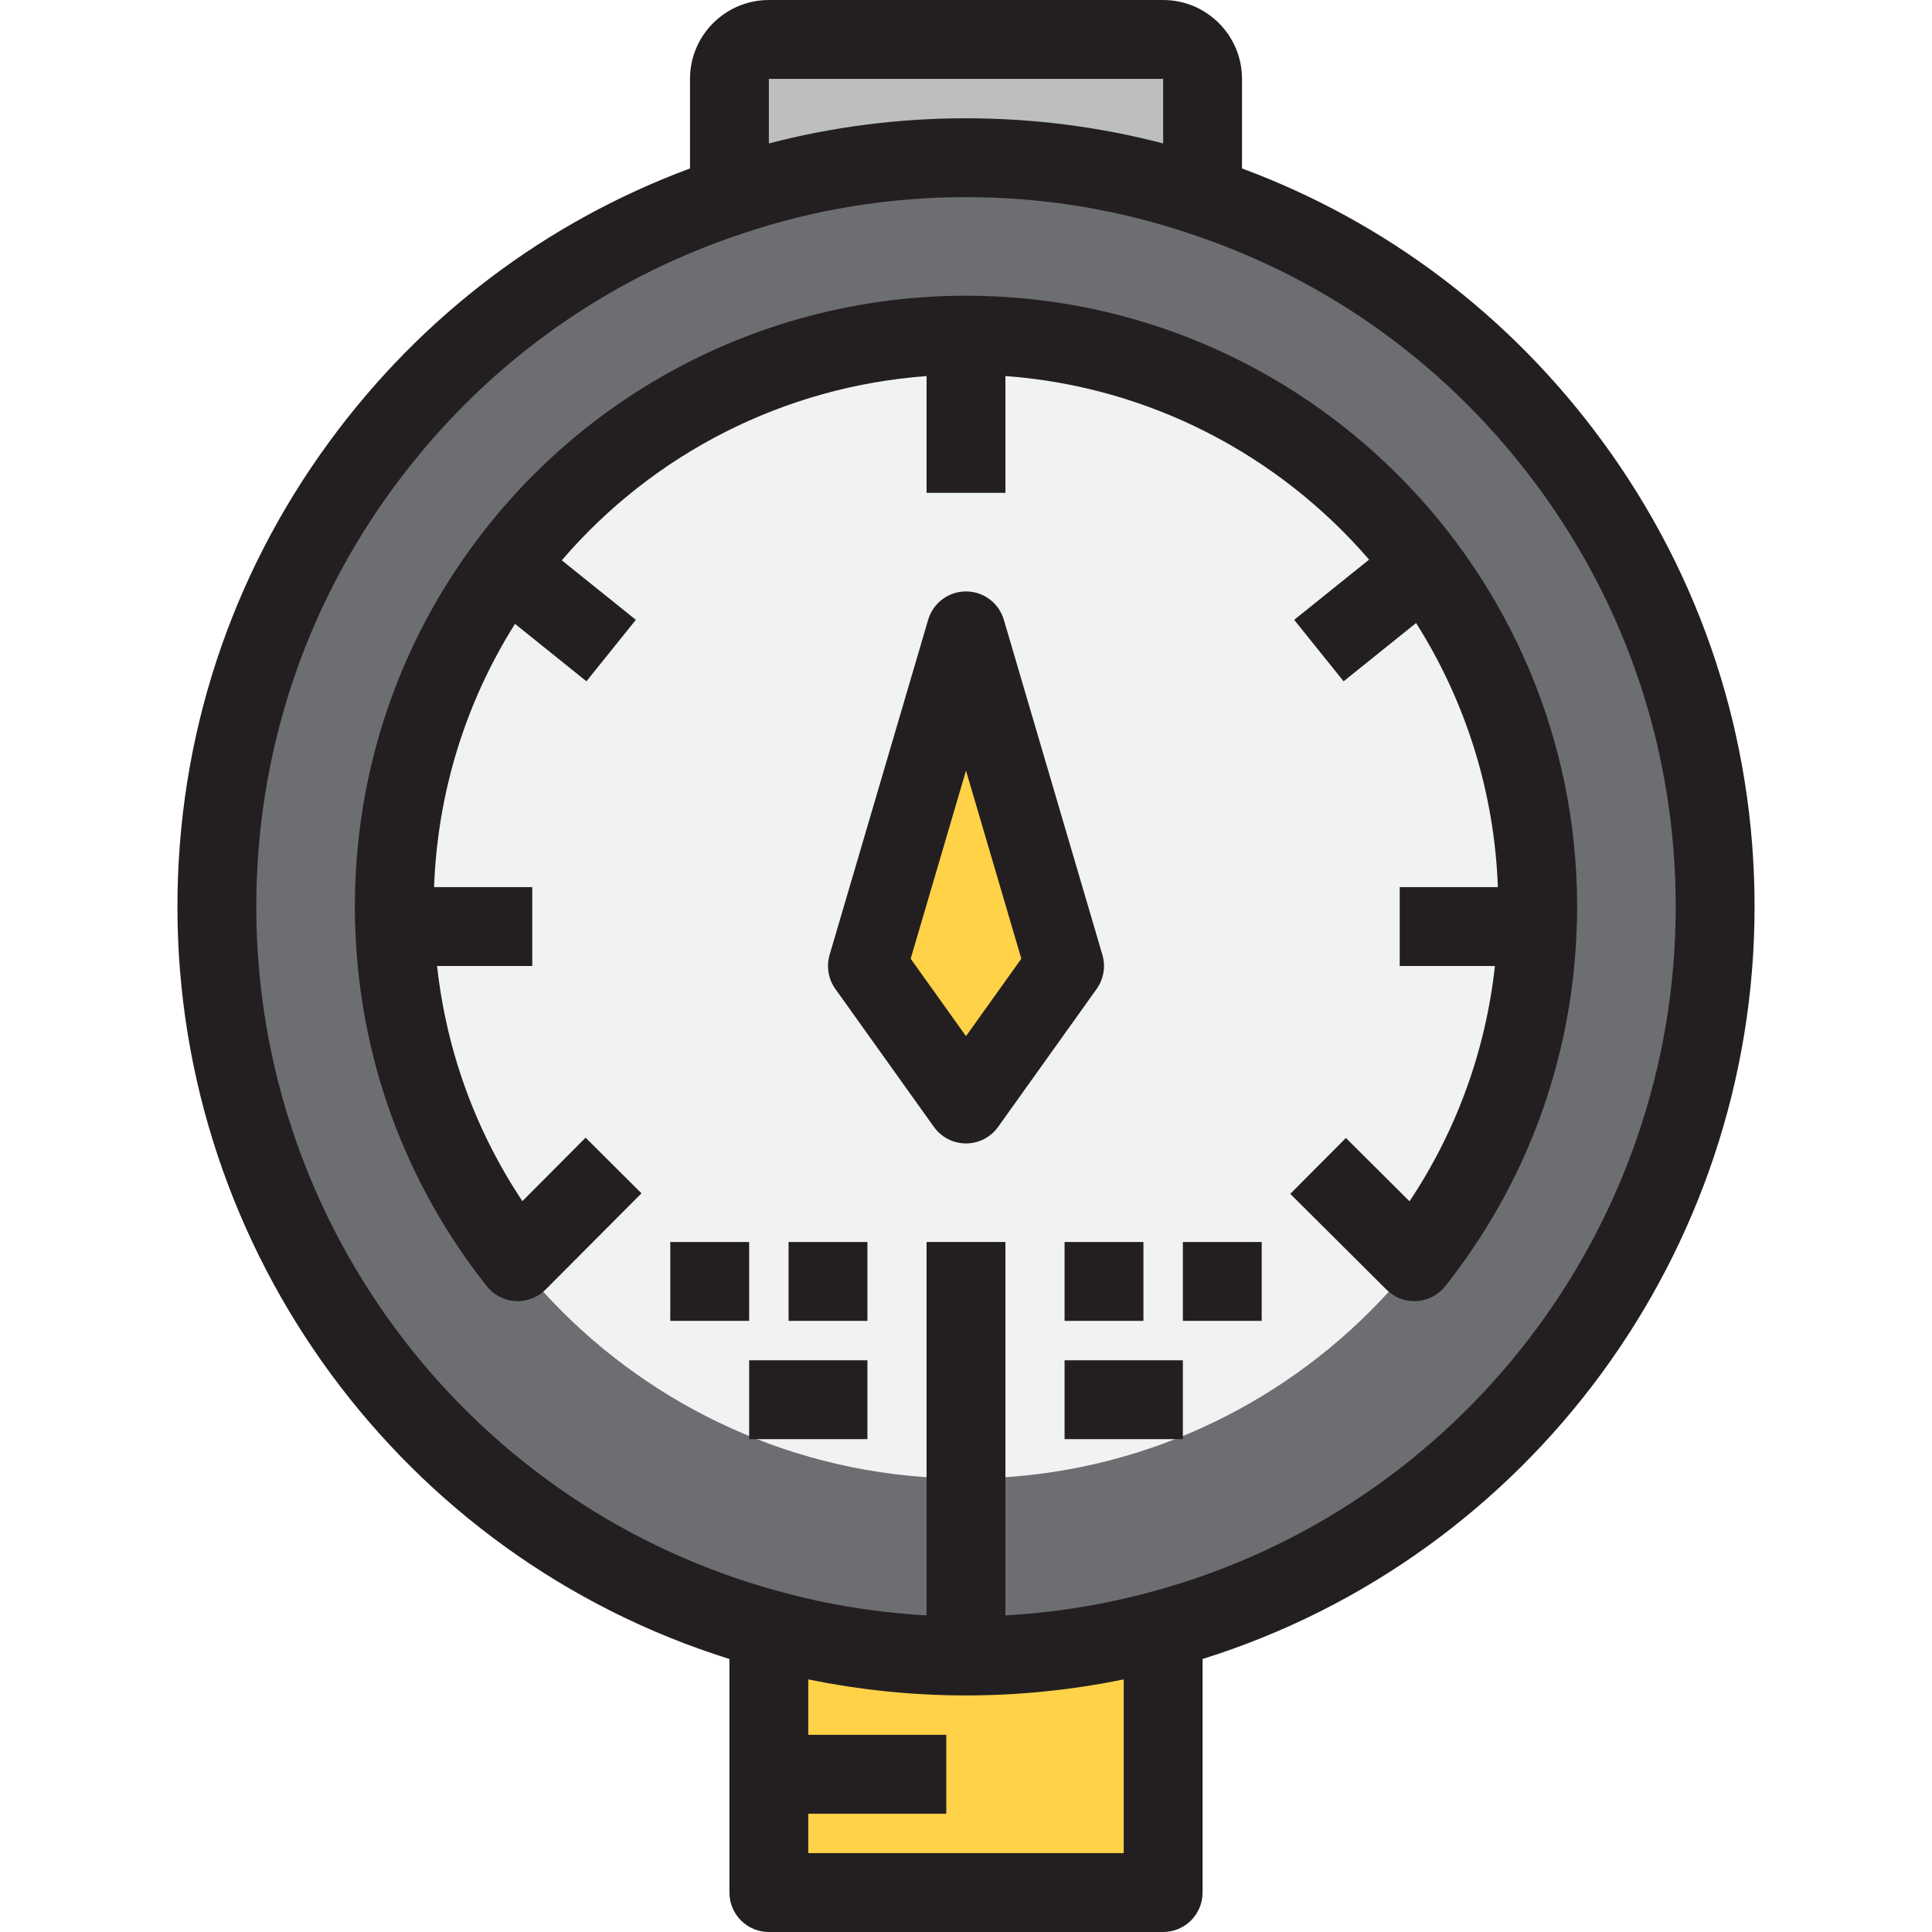
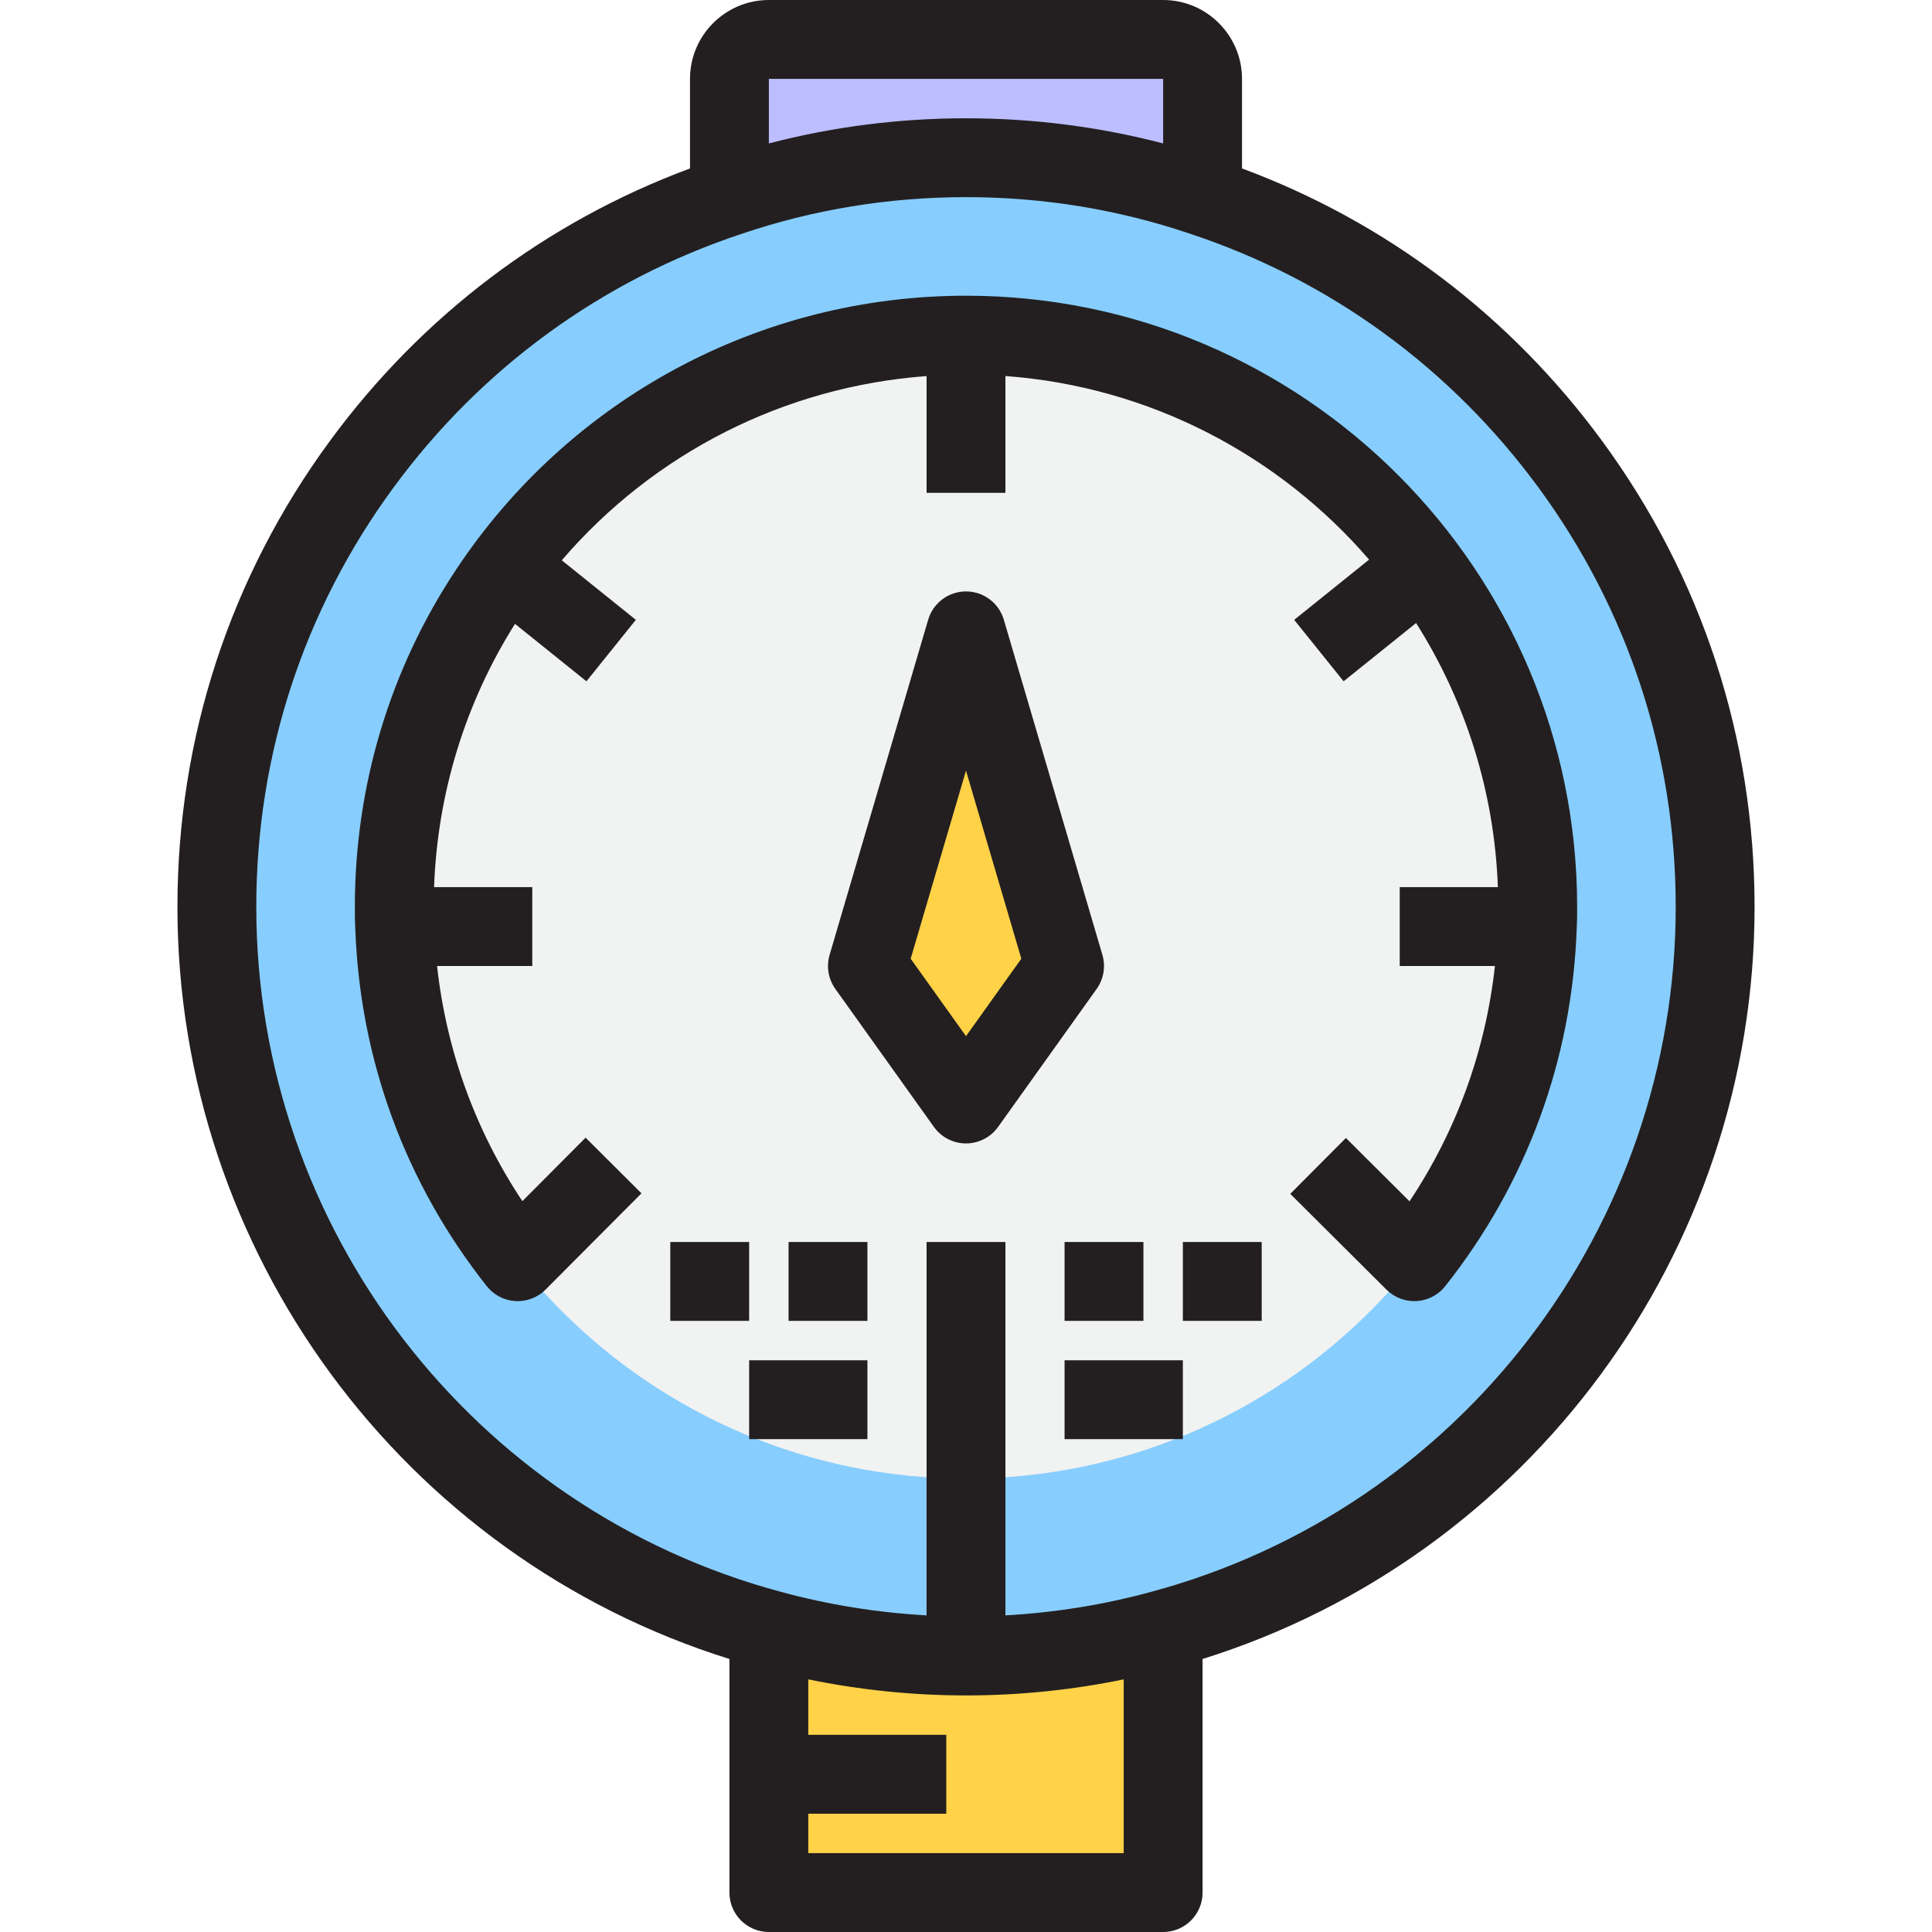
<svg xmlns="http://www.w3.org/2000/svg" version="1.1" id="Layer_1" viewBox="0 0 490 490" xml:space="preserve">
  <g>
    <g id="XMLID_17_">
      <g>
-         <path style="fill:#BCBEC0;" d="M245,40c-20.996,0-41.094,3.398-60,9.8V20c0-5.498,4.502-10,10-10h100c5.498,0,10,4.502,10,10     v29.8C286.103,43.398,265.996,40,245,40z" />
+         <path style="fill:#BCBEFF;" d="M245,40c-20.996,0-41.094,3.398-60,9.8V20c0-5.498,4.502-10,10-10h100c5.498,0,10,4.502,10,10     v29.8C286.103,43.398,265.996,40,245,40z" />
        <path style="fill:#FFD248;" d="M195,450v-35l0.498-1.602C211.299,417.695,227.9,420,245,420s33.701-2.305,49.502-6.602L295,415     v65H195V450z" />
        <polygon style="fill:#FFD248;" points="245,160 270,245 245,280 220,245    " />
-         <path style="fill:#6D6E71;" d="M305,49.8c-18.897-6.401-39.004-9.8-60-9.8s-41.094,3.398-60,9.8C109.502,74.8,55,146.099,55,230     c0,87.803,59.6,161.699,140.498,183.398C211.299,417.695,227.9,420,245,420s33.701-2.305,49.502-6.602     C375.4,391.699,435,317.803,435,230C435,146.099,380.498,74.8,305,49.8z" />
+         <path style="fill:#87CEFF;" d="M305,49.8c-18.897-6.401-39.004-9.8-60-9.8s-41.094,3.398-60,9.8C109.502,74.8,55,146.099,55,230     c0,87.803,59.6,161.699,140.498,183.398C211.299,417.695,227.9,420,245,420s33.701-2.305,49.502-6.602     C375.4,391.699,435,317.803,435,230C435,146.099,380.498,74.8,305,49.8z" />
        <path style="fill:#F1F2F2;" d="M390,230c0,80.088-64.912,145-145,145c-80.078,0-145-64.912-145-145c0-80.083,64.922-145,145-145     C325.088,85,390,149.917,390,230z" />
        <g>
          <polygon style="fill:#FFD248;" points="220,245 245,280 270,245 245,160     " />
        </g>
      </g>
      <g>
        <path style="fill:#231F20;" d="M445,230c0-42.819-13.356-83.659-38.625-118.103c-23.329-31.801-54.83-55.61-91.375-69.179V20     c0-11.028-8.972-20-20-20H195c-11.028,0-20,8.972-20,20v22.719c-36.576,13.591-68.058,37.393-91.375,69.178     C58.356,146.341,45,187.181,45,230c0,87.562,57.177,164.854,140,190.759V480c0,5.523,4.477,10,10,10h100c5.522,0,10-4.477,10-10     v-59.241C387.838,394.835,445,317.551,445,230z M295,20v16.382C278.797,32.149,262.036,30,245,30     c-17.042,0-33.812,2.153-50,6.381V20H295z M205,470v-10h35v-20h-35v-14.072c13.139,2.698,26.543,4.072,40,4.072     c13.462,0,26.871-1.375,40-4.071V470H205z M291.878,403.749c-12.04,3.274-24.406,5.253-36.878,5.951V315h-20v94.699     c-12.473-0.697-24.844-2.678-36.911-5.96C119.728,382.721,65,311.277,65,230c0-38.535,12.017-75.283,34.751-106.273     c22.292-30.386,52.857-52.667,88.456-64.456C206.377,53.12,225.485,50,245,50c19.524,0,38.632,3.119,56.856,9.293     c35.535,11.767,66.101,34.048,88.393,64.434C412.983,154.717,425,191.465,425,230C425,311.277,370.272,382.721,291.878,403.749z" />
        <path style="fill:#231F20;" d="M245,75c-52.133,0-100.481,25.971-129.327,69.469C98.877,169.764,90,199.34,90,230     c0,1.777,0,3.613,0.108,5.471c1.171,33.283,12.702,64.657,33.351,90.736c1.773,2.24,4.419,3.614,7.271,3.776     c0.19,0.011,0.38,0.016,0.569,0.016c2.651,0,5.203-1.054,7.085-2.943l24.307-24.404l-14.171-14.114l-16.035,16.1     c-11.92-17.913-19.276-38.21-21.635-59.639H135v-20h-24.91c0.864-23.842,7.918-46.761,20.525-66.772l18.119,14.566l12.531-15.588     l-18.784-15.101c23.37-27.246,56.561-44.074,92.519-46.722V125h20V95.371c36.775,2.706,69.502,20.207,92.235,46.562     l-18.999,15.273l12.531,15.588l18.387-14.781c12.359,19.529,19.845,42.431,20.743,66.987H355v20h24.15     c-2.361,21.446-9.726,41.757-21.663,59.681l-16.135-16.064l-14.111,14.173l24.404,24.297c2.02,2.011,4.814,3.069,7.645,2.896     c2.845-0.168,5.482-1.541,7.251-3.775c20.649-26.079,32.18-57.453,33.351-90.736C400,233.613,400,231.777,400,230     C400,144.533,330.468,75,245,75z" />
        <rect x="270" y="315" style="fill:#231F20;" width="20" height="20" />
        <rect x="300" y="315" style="fill:#231F20;" width="20" height="20" />
        <rect x="270" y="345" style="fill:#231F20;" width="30" height="20" />
        <rect x="170" y="315" style="fill:#231F20;" width="20" height="20" />
        <rect x="200" y="315" style="fill:#231F20;" width="20" height="20" />
        <rect x="190" y="345" style="fill:#231F20;" width="30" height="20" />
        <path style="fill:#231F20;" d="M279.594,242.178l-25-85C253.342,152.922,249.436,150,245,150s-8.342,2.922-9.594,7.178l-25,85     c-0.867,2.949-0.33,6.133,1.456,8.634l25,35C238.74,288.44,241.77,290,245,290c3.229,0,6.26-1.56,8.138-4.187l25-35     C279.924,248.311,280.461,245.127,279.594,242.178z M245,262.795l-14.032-19.645L245,195.44l14.032,47.71L245,262.795z" />
      </g>
    </g>
  </g>
</svg>
